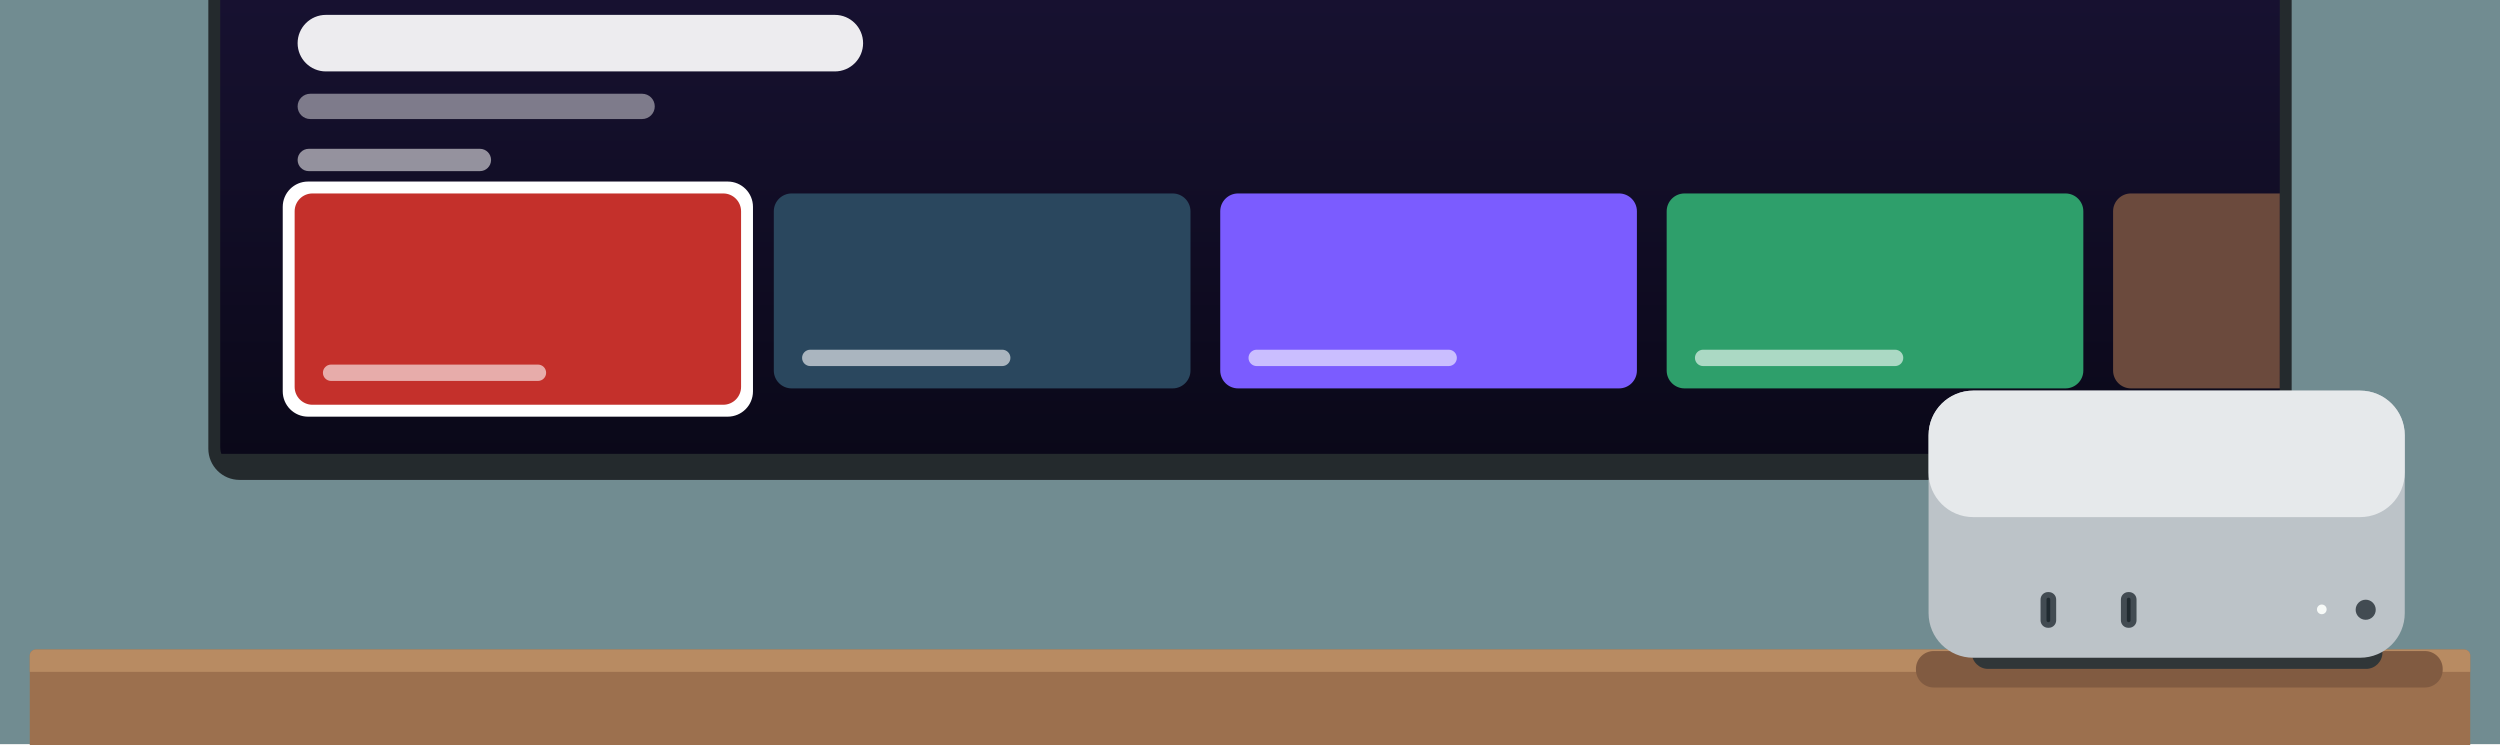
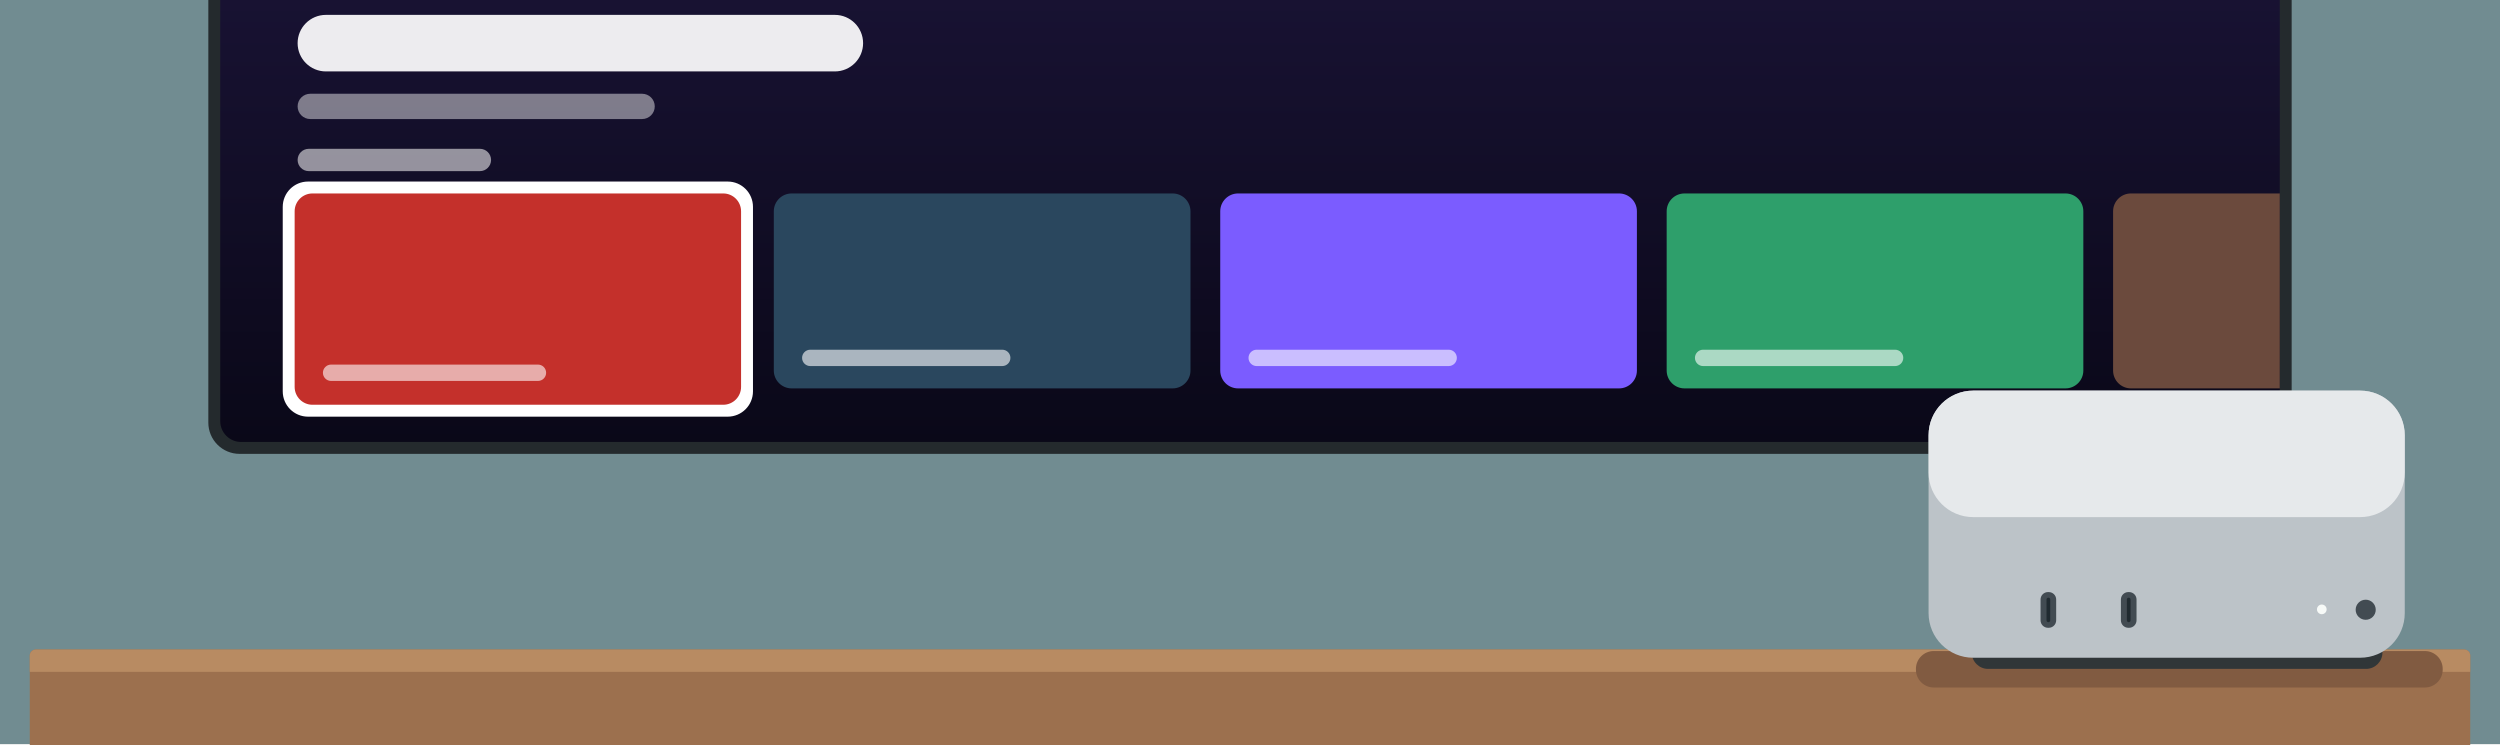
<svg xmlns="http://www.w3.org/2000/svg" width="1680" height="500" viewBox="-1800 -50 3360 1000" role="img" aria-labelledby="title desc">
  <rect x="-1800" y="-650" width="3360" height="1600" fill="#718c91" />
  <defs>
    <linearGradient id="cube-tv-screen" x1="0" y1="0" x2="0" y2="1">
      <stop offset="0" stop-color="#2e225c" />
      <stop offset="1" stop-color="#0a0818" />
    </linearGradient>
    <radialGradient id="cube-tv-glow" cx="0.6" cy="0" r="0.6">
      <stop offset="0" stop-color="#a080ff" stop-opacity="0.45" />
      <stop offset="1" stop-color="#a080ff" stop-opacity="0" />
    </radialGradient>
    <clipPath id="cube-tv-clip">
-       <rect x="-1504" y="-1179" width="2768" height="1758" rx="28" />
+       <rect x="-1504" y="-999" width="2768" height="1543" rx="28" />
    </clipPath>
  </defs>
-   <rect x="-1520" y="-1195" width="2800" height="1790" rx="42" fill="#242a2d" />
-   <rect x="-1504" y="-1179" width="2768" height="1758" rx="28" fill="url(#cube-tv-screen)" />
-   <rect x="-1504" y="-1179" width="2768" height="1758" rx="28" fill="url(#cube-tv-glow)" />
+   <rect x="-1520" y="-1015" width="2800" height="1575" rx="42" fill="#242a2d" />
+   <rect x="-1504" y="-999" width="2768" height="1543" rx="28" fill="url(#cube-tv-screen)" />
+   <rect x="-1504" y="-999" width="2768" height="1543" rx="28" fill="url(#cube-tv-glow)" />
  <g id="cube-tv-ui" clip-path="url(#cube-tv-clip)">
    <rect x="-1400" y="-30" width="760" height="76" rx="38" fill="#ffffff" fill-opacity="0.92" />
    <rect x="-1400" y="76" width="480" height="34" rx="17" fill="#ffffff" fill-opacity="0.45" />
    <rect x="-1400" y="150" width="260" height="30" rx="15" fill="#ffffff" fill-opacity="0.55" />
    <rect x="-1420" y="194" width="632" height="316" rx="34" fill="#ffffff" />
    <rect x="-1404" y="210" width="600" height="284" rx="24" fill="#c4302b" />
    <rect x="-1366" y="440" width="300" height="22" rx="11" fill="#ffffff" fill-opacity="0.6" />
    <rect x="-760" y="210" width="560" height="262" rx="24" fill="#2a475e" />
    <rect x="-722" y="420" width="280" height="22" rx="11" fill="#ffffff" fill-opacity="0.6" />
    <rect x="-160" y="210" width="560" height="262" rx="24" fill="#7b5cff" />
    <rect x="-122" y="420" width="280" height="22" rx="11" fill="#ffffff" fill-opacity="0.6" />
    <rect x="440" y="210" width="560" height="262" rx="24" fill="#2e9f6b" />
    <rect x="478" y="420" width="280" height="22" rx="11" fill="#ffffff" fill-opacity="0.6" />
    <rect x="1040" y="210" width="560" height="262" rx="24" fill="#6b4a3d" />
  </g>
-   <rect x="-1504" y="560" width="2768" height="19" fill="#242a2d" />
  <rect x="-1760" y="823" width="3280" height="185" rx="8" fill="#9c704e" />
  <path d="M-1760 831a8 8 0 0 1 8-8H1512a8 8 0 0 1 8 8v22H-1760Z" fill="#b88b62" />
  <g transform="translate(600 0)">
    <rect x="175" y="825" width="708" height="49" rx="24" fill="#815b41" />
    <rect x="250" y="805" width="552" height="44" rx="22" fill="#303638" />
    <rect x="192" y="475" width="640" height="359" rx="60" fill="#bcc3c8" />
    <rect x="192" y="475" width="640" height="170" rx="60" fill="#e6e9eb" />
    <g fill="#424b52">
      <rect x="342.5" y="745.75" width="21" height="48" rx="10" />
      <rect x="450.5" y="745.75" width="21" height="48" rx="10" />
      <circle cx="779.5" cy="769.5" r="13.5" />
    </g>
    <g fill="#202a30">
      <rect x="350.5" y="753.25" width="5" height="33" rx="2.5" />
      <rect x="458.5" y="753.25" width="5" height="33" rx="2.5" />
    </g>
    <circle cx="720.5" cy="769" r="6.5" fill="#f7faf8" />
  </g>
  <g id="portable-ssd" display="none">
    <path id="ssd-cable" d="M680 790C760 790 768 895 866 868C920 853 953 830 953 790" fill="none" stroke="#202a30" stroke-width="15" stroke-linecap="round" />
    <rect id="ssd-usb-plug" x="943" y="758" width="20" height="38" rx="7" fill="#202a30" />
    <path d="M948 762V779" fill="none" stroke="#64747c" stroke-width="3" stroke-linecap="round" />
    <rect x="300" y="813" width="400" height="29" rx="14" fill="#815a40" />
    <rect x="310" y="746" width="380" height="81" rx="22" fill="#303b43" />
    <rect x="310" y="746" width="380" height="47" rx="22" fill="#52636e" />
    <path d="M348 765H650" fill="none" stroke="#6f818c" stroke-width="4" stroke-linecap="round" />
    <circle cx="653" cy="808" r="5" fill="#9ad7b1" />
  </g>
</svg>
